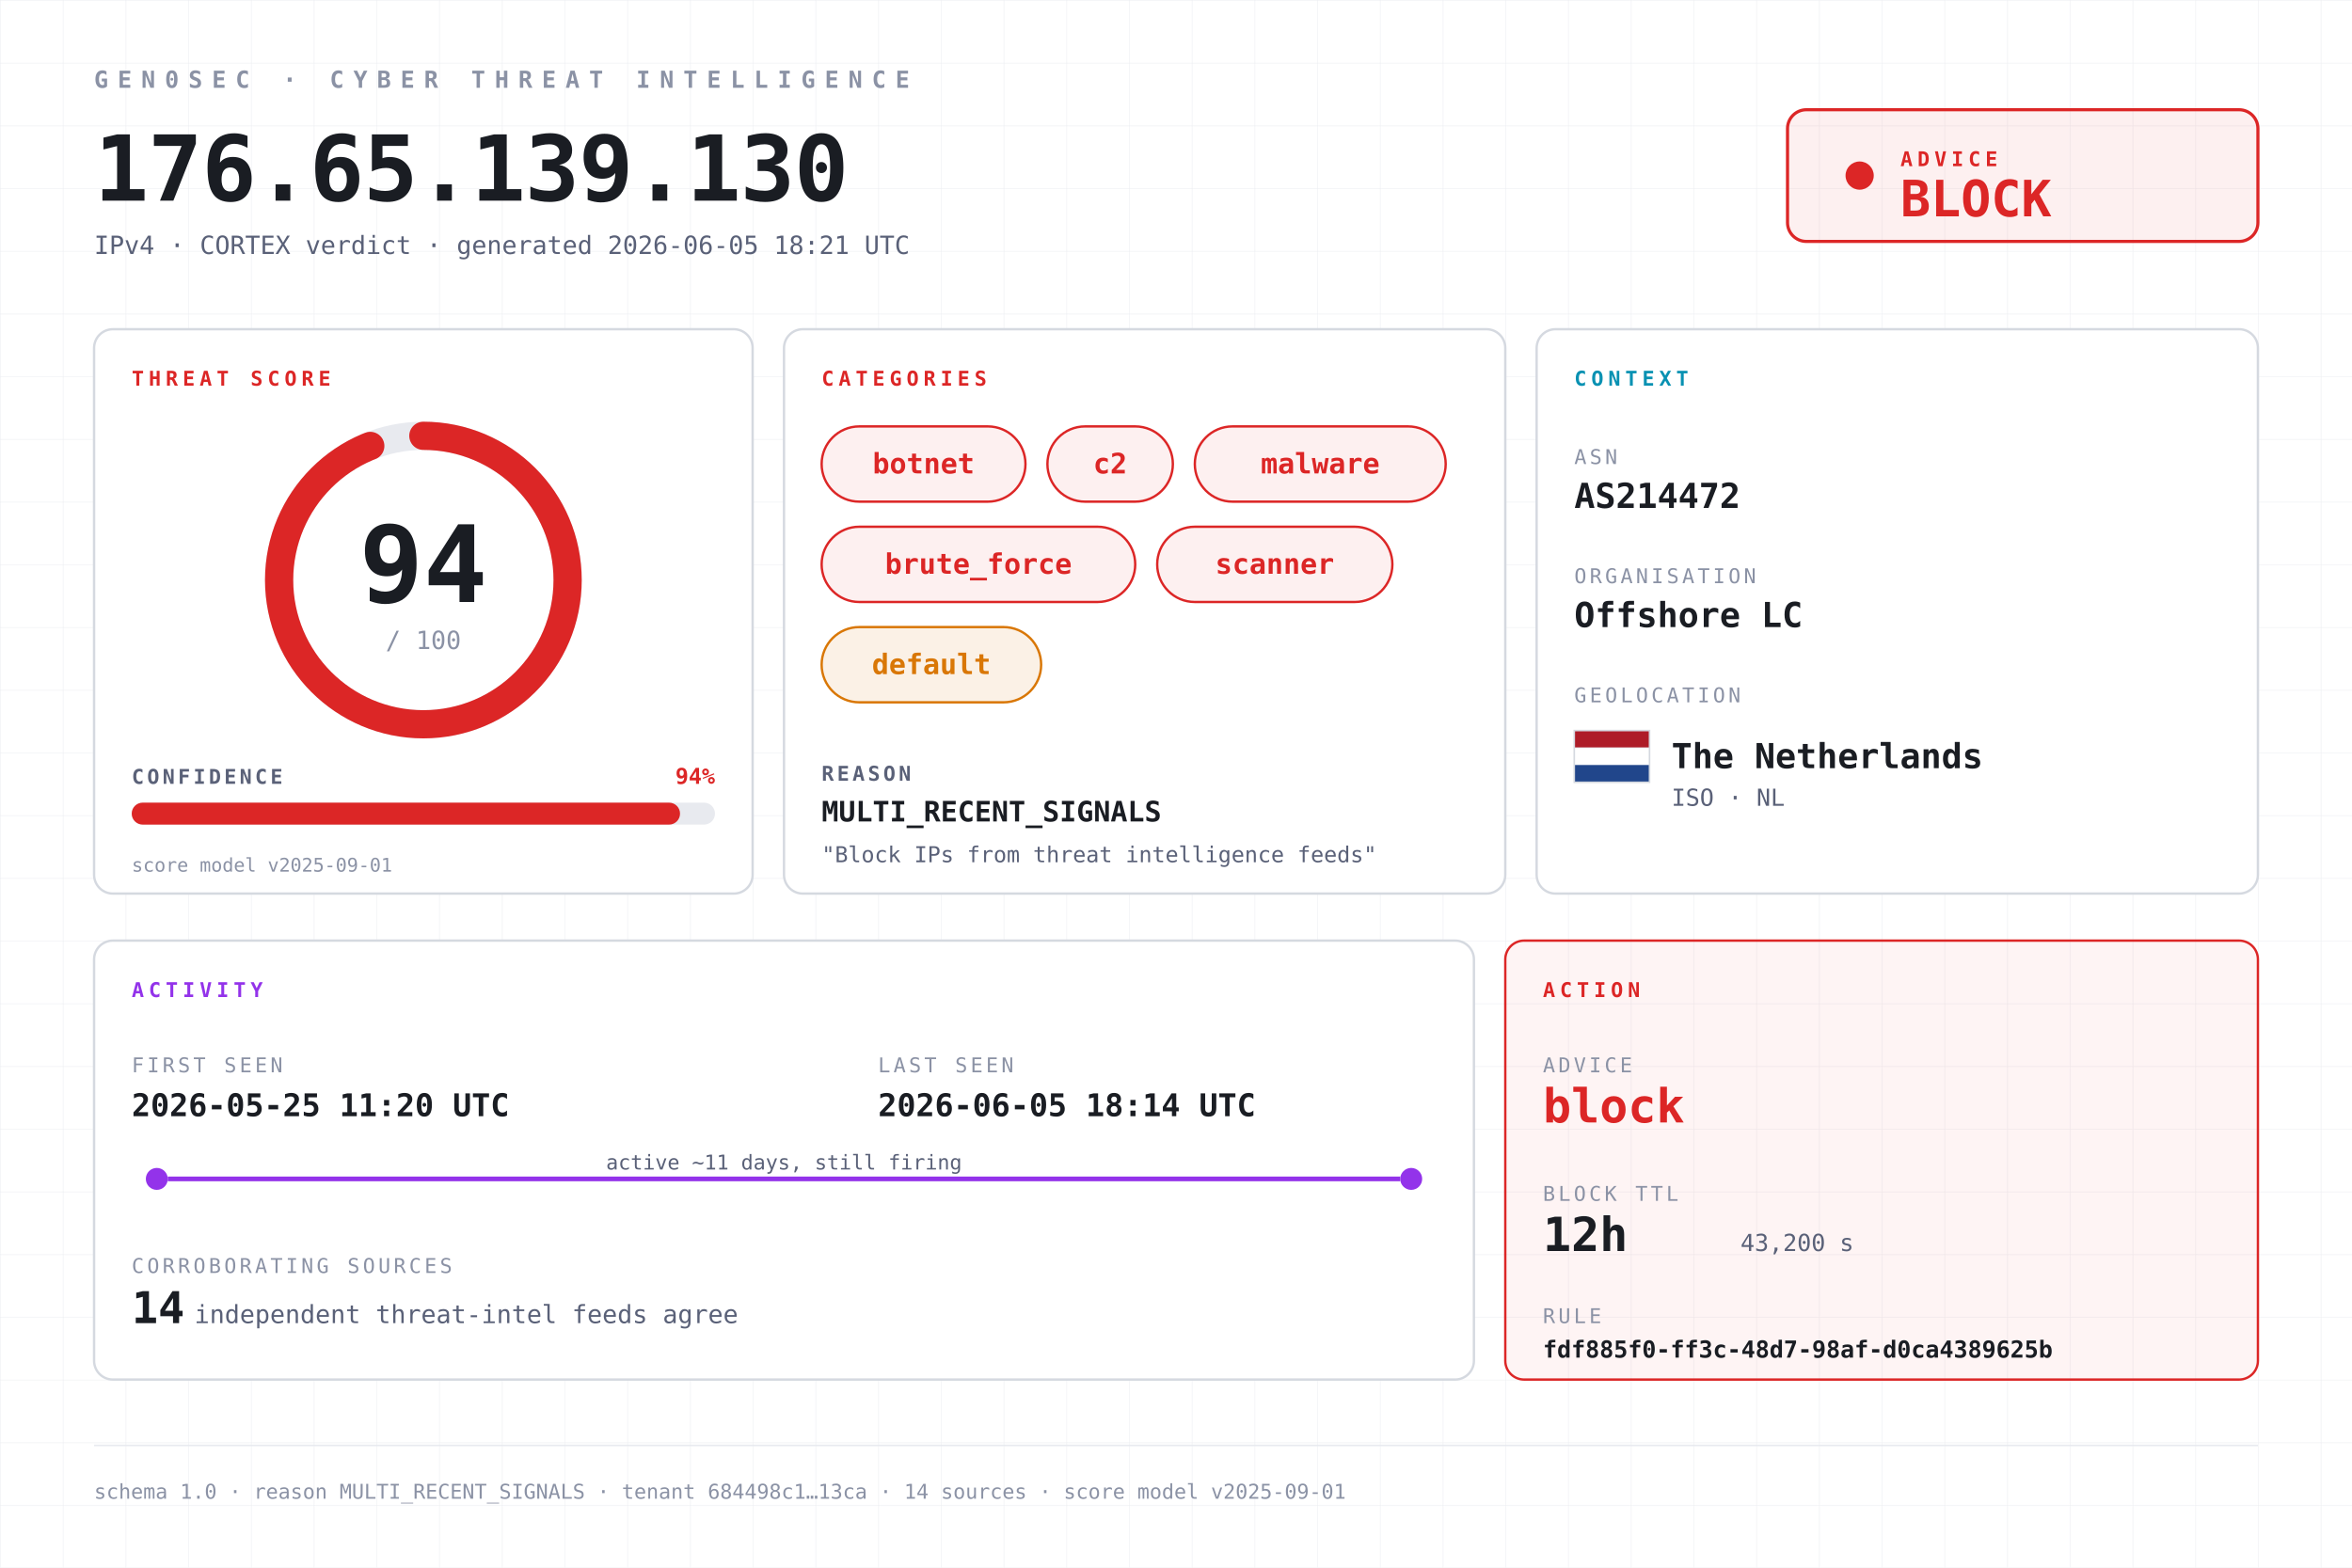
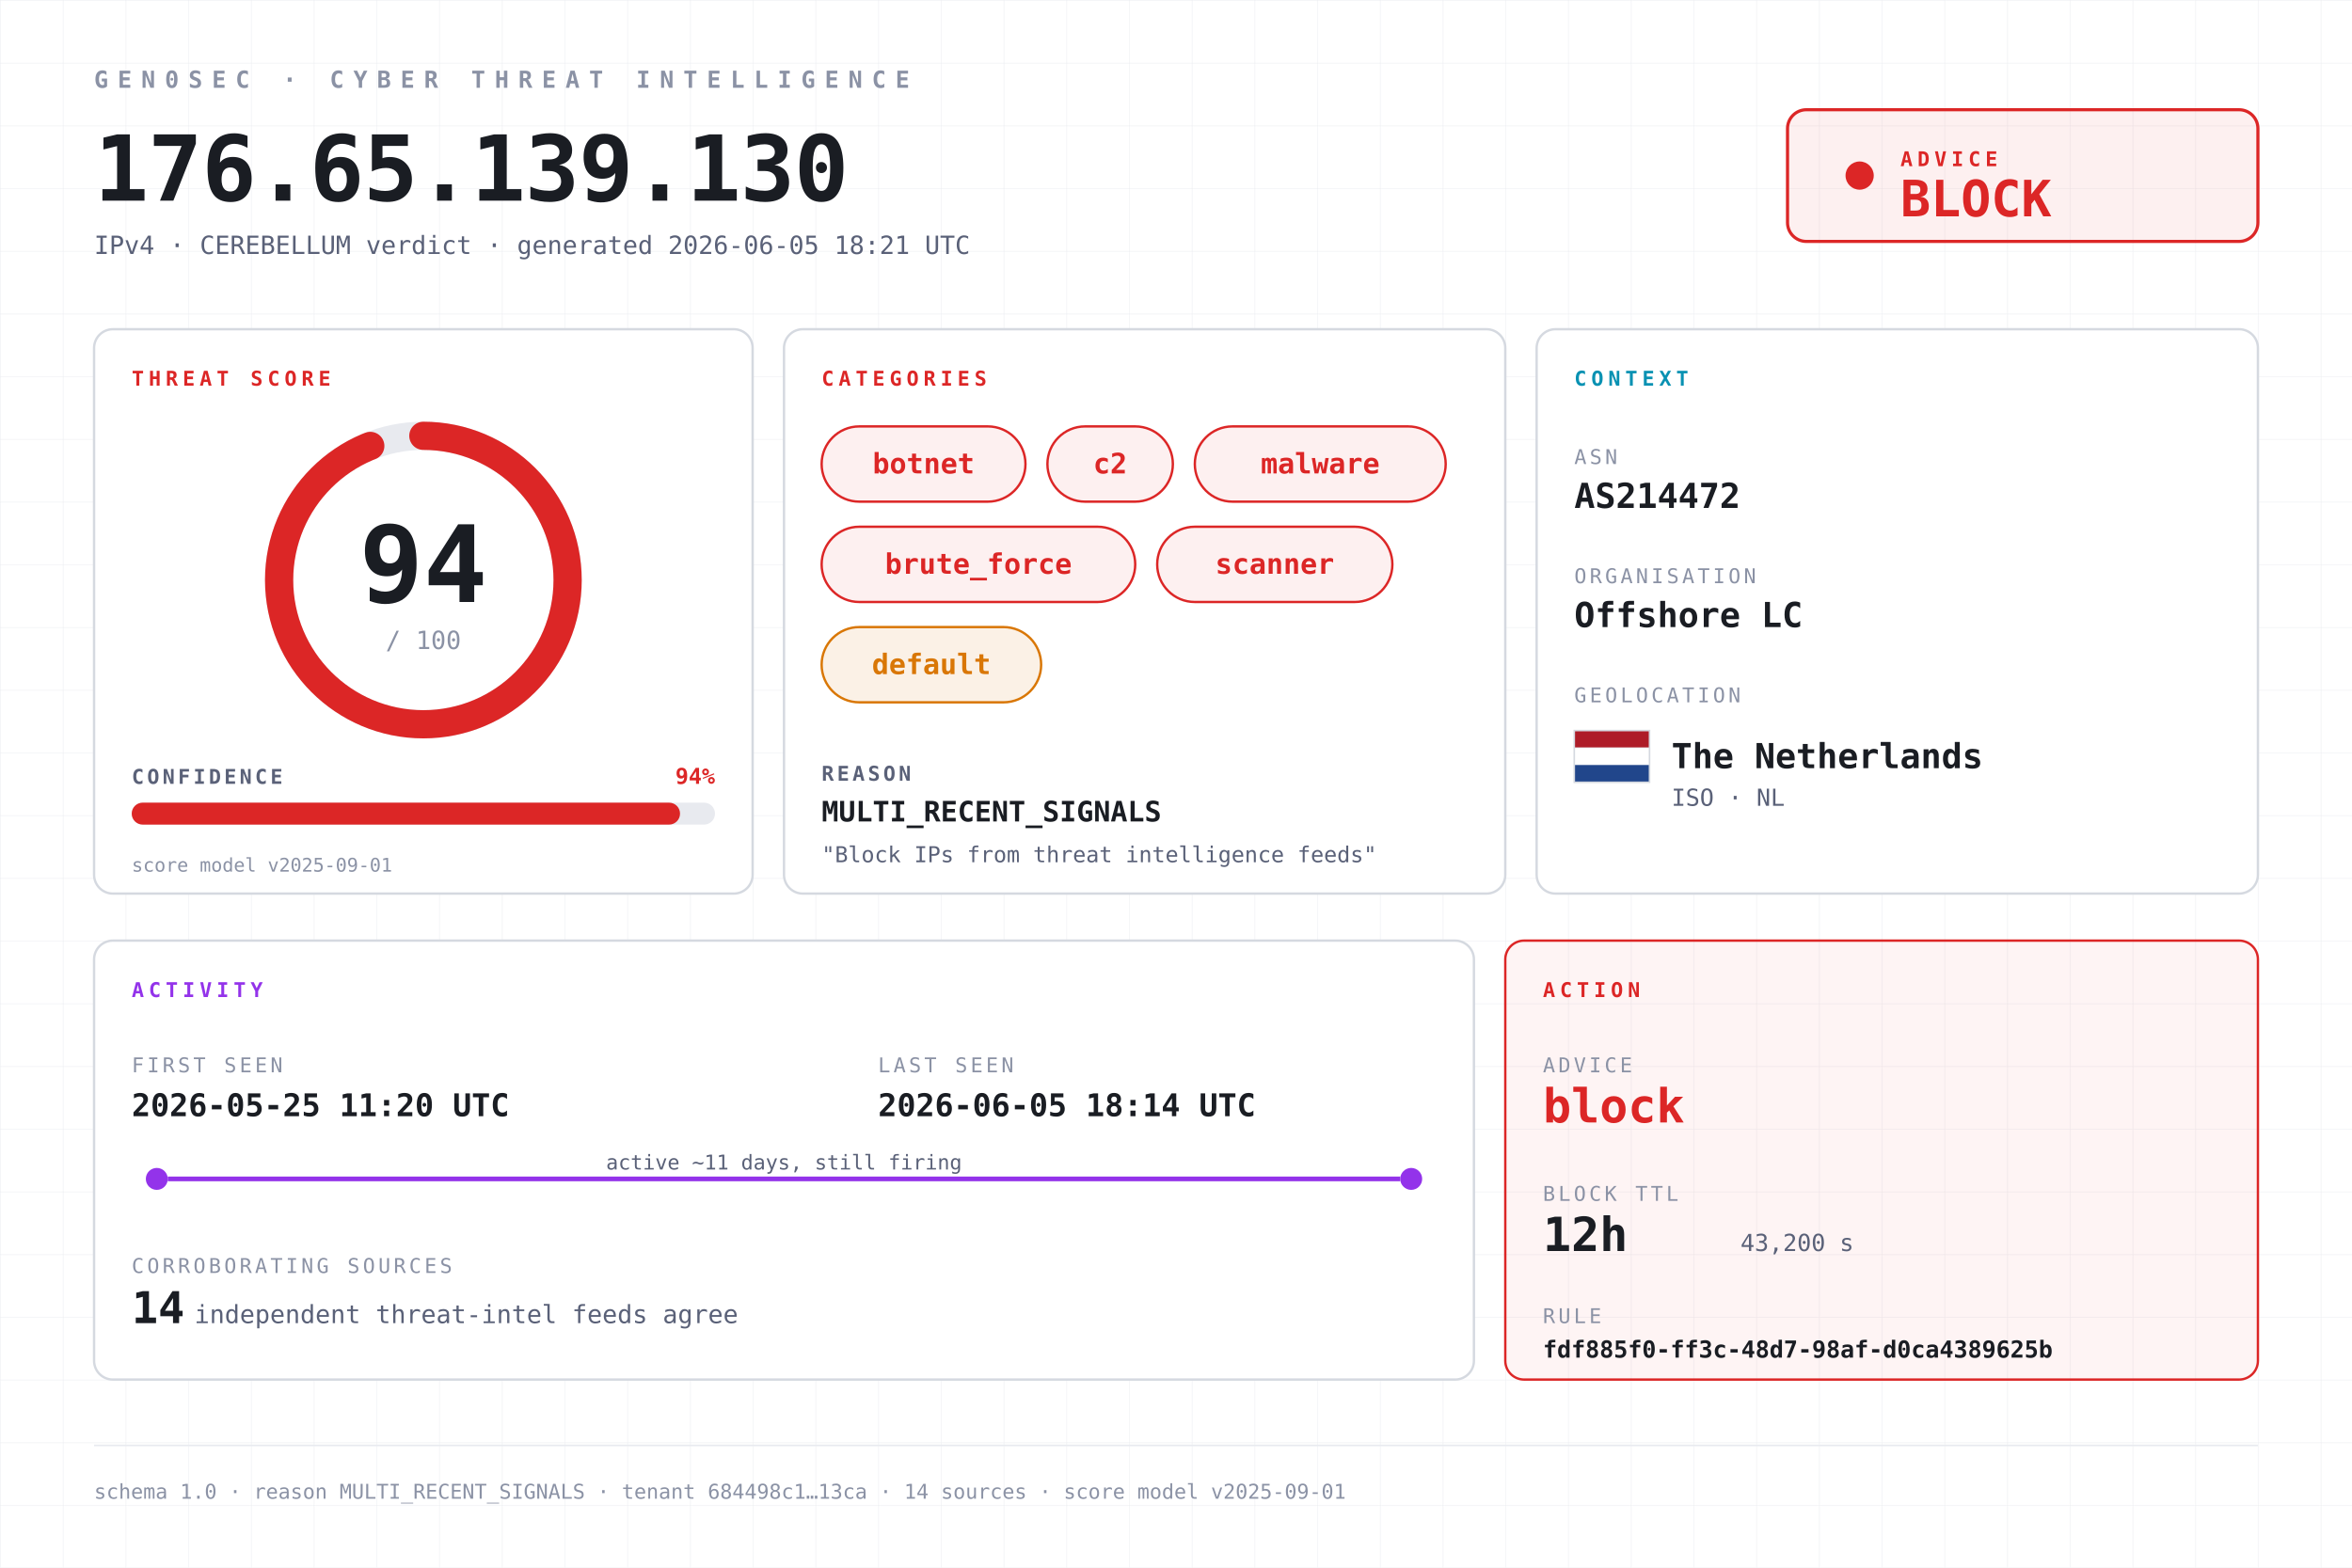
<svg xmlns="http://www.w3.org/2000/svg" viewBox="0 0 1500 1000" font-family="'JetBrains Mono', ui-monospace, monospace">
  <style>text { font-family: 'JetBrains Mono', ui-monospace, 'SFMono-Regular', Menlo, Consolas, monospace; }</style>
  <defs>
    <pattern id="grid" width="40" height="40" patternUnits="userSpaceOnUse">
      <path d="M 40 0 L 0 0 0 40" fill="none" stroke="#e8eaef" stroke-width="0.5" />
    </pattern>
  </defs>
  <rect width="1500" height="1000" fill="#ffffff" />
  <rect width="1500" height="1000" fill="url(#grid)" />
  <text x="60" y="56" fill="#8b92a5" font-size="15" letter-spacing="6" font-family="Orbitron, 'JetBrains Mono', monospace" font-weight="600">GEN0SEC · CYBER THREAT INTELLIGENCE</text>
  <text x="60" y="128" fill="#1a1d23" font-size="58" font-weight="700" letter-spacing="-0.01em">176.65.139.130</text>
-   <text x="60" y="162" fill="#5a6178" font-size="16">IPv4 · CORTEX verdict · generated 2026-06-05 18:21 UTC</text>
+   <text x="60" y="162" fill="#5a6178" font-size="16">IPv4 · CEREBELLUM verdict · generated 2026-06-05 18:21 UTC</text>
  <rect x="1140" y="70" width="300" height="84" rx="12" fill="rgba(220,38,38,0.07)" stroke="#dc2626" stroke-width="2" />
  <circle cx="1186" cy="112" r="9" fill="#dc2626" />
  <text x="1212" y="106" fill="#dc2626" font-size="13" letter-spacing="3" font-weight="700">ADVICE</text>
  <text x="1212" y="138" fill="#dc2626" font-size="32" font-weight="700">BLOCK</text>
  <rect x="60" y="210" width="420" height="360" rx="12" fill="#ffffff" stroke="#d5d9e0" stroke-width="1.5" />
  <text x="84" y="246" fill="#dc2626" font-size="13" letter-spacing="3" font-weight="700">THREAT SCORE</text>
  <g transform="translate(270, 370)">
    <circle cx="0" cy="0" r="92" fill="none" stroke="#e8eaef" stroke-width="18" />
    <circle cx="0" cy="0" r="92" fill="none" stroke="#dc2626" stroke-width="18" stroke-dasharray="543.4 578.05" stroke-dashoffset="0" stroke-linecap="round" transform="rotate(-90)" />
    <text x="0" y="14" fill="#1a1d23" font-size="68" font-weight="700" text-anchor="middle">94</text>
    <text x="0" y="44" fill="#8b92a5" font-size="16" text-anchor="middle">/ 100</text>
  </g>
  <text x="84" y="500" fill="#5a6178" font-size="13" letter-spacing="2" font-weight="600">CONFIDENCE</text>
  <text x="456" y="500" fill="#dc2626" font-size="14" font-weight="700" text-anchor="end">94%</text>
  <rect x="84" y="512" width="372" height="14" rx="7" fill="#e8eaef" />
  <rect x="84" y="512" width="349.7" height="14" rx="7" fill="#dc2626" />
  <text x="84" y="556" fill="#8b92a5" font-size="12">score model v2025-09-01</text>
  <rect x="500" y="210" width="460" height="360" rx="12" fill="#ffffff" stroke="#d5d9e0" stroke-width="1.5" />
  <text x="524" y="246" fill="#dc2626" font-size="13" letter-spacing="3" font-weight="700">CATEGORIES</text>
  <g font-size="18" font-weight="600">
    <rect x="524" y="272" width="130" height="48" rx="24" fill="rgba(220,38,38,0.07)" stroke="#dc2626" stroke-width="1.5" />
    <text x="589" y="302" fill="#dc2626" text-anchor="middle">botnet</text>
    <rect x="668" y="272" width="80" height="48" rx="24" fill="rgba(220,38,38,0.07)" stroke="#dc2626" stroke-width="1.5" />
    <text x="708" y="302" fill="#dc2626" text-anchor="middle">c2</text>
    <rect x="762" y="272" width="160" height="48" rx="24" fill="rgba(220,38,38,0.07)" stroke="#dc2626" stroke-width="1.5" />
    <text x="842" y="302" fill="#dc2626" text-anchor="middle">malware</text>
    <rect x="524" y="336" width="200" height="48" rx="24" fill="rgba(220,38,38,0.07)" stroke="#dc2626" stroke-width="1.5" />
    <text x="624" y="366" fill="#dc2626" text-anchor="middle">brute_force</text>
    <rect x="738" y="336" width="150" height="48" rx="24" fill="rgba(220,38,38,0.07)" stroke="#dc2626" stroke-width="1.5" />
    <text x="813" y="366" fill="#dc2626" text-anchor="middle">scanner</text>
    <rect x="524" y="400" width="140" height="48" rx="24" fill="rgba(217,119,6,0.10)" stroke="#d97706" stroke-width="1.5" />
    <text x="594" y="430" fill="#d97706" text-anchor="middle">default</text>
  </g>
  <text x="524" y="498" fill="#5a6178" font-size="13" letter-spacing="2" font-weight="600">REASON</text>
  <text x="524" y="524" fill="#1a1d23" font-size="18" font-weight="700">MULTI_RECENT_SIGNALS</text>
  <text x="524" y="550" fill="#5a6178" font-size="14">"Block IPs from threat intelligence feeds"</text>
  <rect x="980" y="210" width="460" height="360" rx="12" fill="#ffffff" stroke="#d5d9e0" stroke-width="1.5" />
  <text x="1004" y="246" fill="#0891b2" font-size="13" letter-spacing="3" font-weight="700">CONTEXT</text>
  <text x="1004" y="296" fill="#8b92a5" font-size="13" letter-spacing="2">ASN</text>
  <text x="1004" y="324" fill="#1a1d23" font-size="22" font-weight="700">AS214472</text>
  <text x="1004" y="372" fill="#8b92a5" font-size="13" letter-spacing="2">ORGANISATION</text>
  <text x="1004" y="400" fill="#1a1d23" font-size="22" font-weight="700">Offshore LC</text>
  <text x="1004" y="448" fill="#8b92a5" font-size="13" letter-spacing="2">GEOLOCATION</text>
  <g>
    <rect x="1004" y="466" width="48" height="11" fill="#AE1C28" />
    <rect x="1004" y="477" width="48" height="11" fill="#ffffff" stroke="#e8eaef" stroke-width="0.5" />
    <rect x="1004" y="488" width="48" height="11" fill="#21468B" />
    <rect x="1004" y="466" width="48" height="33" fill="none" stroke="#d5d9e0" stroke-width="1" />
  </g>
  <text x="1066" y="490" fill="#1a1d23" font-size="22" font-weight="700">The Netherlands</text>
  <text x="1066" y="514" fill="#5a6178" font-size="15">ISO · NL</text>
  <rect x="60" y="600" width="880" height="280" rx="12" fill="#ffffff" stroke="#d5d9e0" stroke-width="1.5" />
  <text x="84" y="636" fill="#9333ea" font-size="13" letter-spacing="3" font-weight="700">ACTIVITY</text>
  <text x="84" y="684" fill="#8b92a5" font-size="13" letter-spacing="2">FIRST SEEN</text>
  <text x="84" y="712" fill="#1a1d23" font-size="20" font-weight="700">2026-05-25 11:20 UTC</text>
  <text x="560" y="684" fill="#8b92a5" font-size="13" letter-spacing="2">LAST SEEN</text>
  <text x="560" y="712" fill="#1a1d23" font-size="20" font-weight="700">2026-06-05 18:14 UTC</text>
  <circle cx="100" cy="752" r="7" fill="#9333ea" />
  <line x1="107" y1="752" x2="893" y2="752" stroke="#9333ea" stroke-width="3" />
  <circle cx="900" cy="752" r="7" fill="#9333ea" />
  <text x="500" y="746" fill="#5a6178" font-size="13" text-anchor="middle">active ~11 days, still firing</text>
  <text x="84" y="812" fill="#8b92a5" font-size="13" letter-spacing="2">CORROBORATING SOURCES</text>
  <text x="84" y="844" fill="#1a1d23" font-size="28" font-weight="700">14</text>
  <text x="124" y="844" fill="#5a6178" font-size="16">independent threat-intel feeds agree</text>
  <rect x="960" y="600" width="480" height="280" rx="12" fill="rgba(220,38,38,0.05)" stroke="#dc2626" stroke-width="1.5" />
  <text x="984" y="636" fill="#dc2626" font-size="13" letter-spacing="3" font-weight="700">ACTION</text>
  <text x="984" y="684" fill="#8b92a5" font-size="13" letter-spacing="2">ADVICE</text>
  <text x="984" y="716" fill="#dc2626" font-size="30" font-weight="700">block</text>
  <text x="984" y="766" fill="#8b92a5" font-size="13" letter-spacing="2">BLOCK TTL</text>
  <text x="984" y="798" fill="#1a1d23" font-size="30" font-weight="700">12h</text>
  <text x="1110" y="798" fill="#5a6178" font-size="15">43,200 s</text>
  <text x="984" y="844" fill="#8b92a5" font-size="13" letter-spacing="2">RULE</text>
  <text x="984" y="866" fill="#1a1d23" font-size="15" font-weight="600">fdf885f0-ff3c-48d7-98af-d0ca4389625b</text>
  <line x1="60" y1="922" x2="1440" y2="922" stroke="#e8eaef" stroke-width="1" />
  <text x="60" y="956" fill="#8b92a5" font-size="13">schema 1.0 · reason MULTI_RECENT_SIGNALS · tenant 684498c1…13ca · 14 sources · score model v2025-09-01</text>
</svg>
